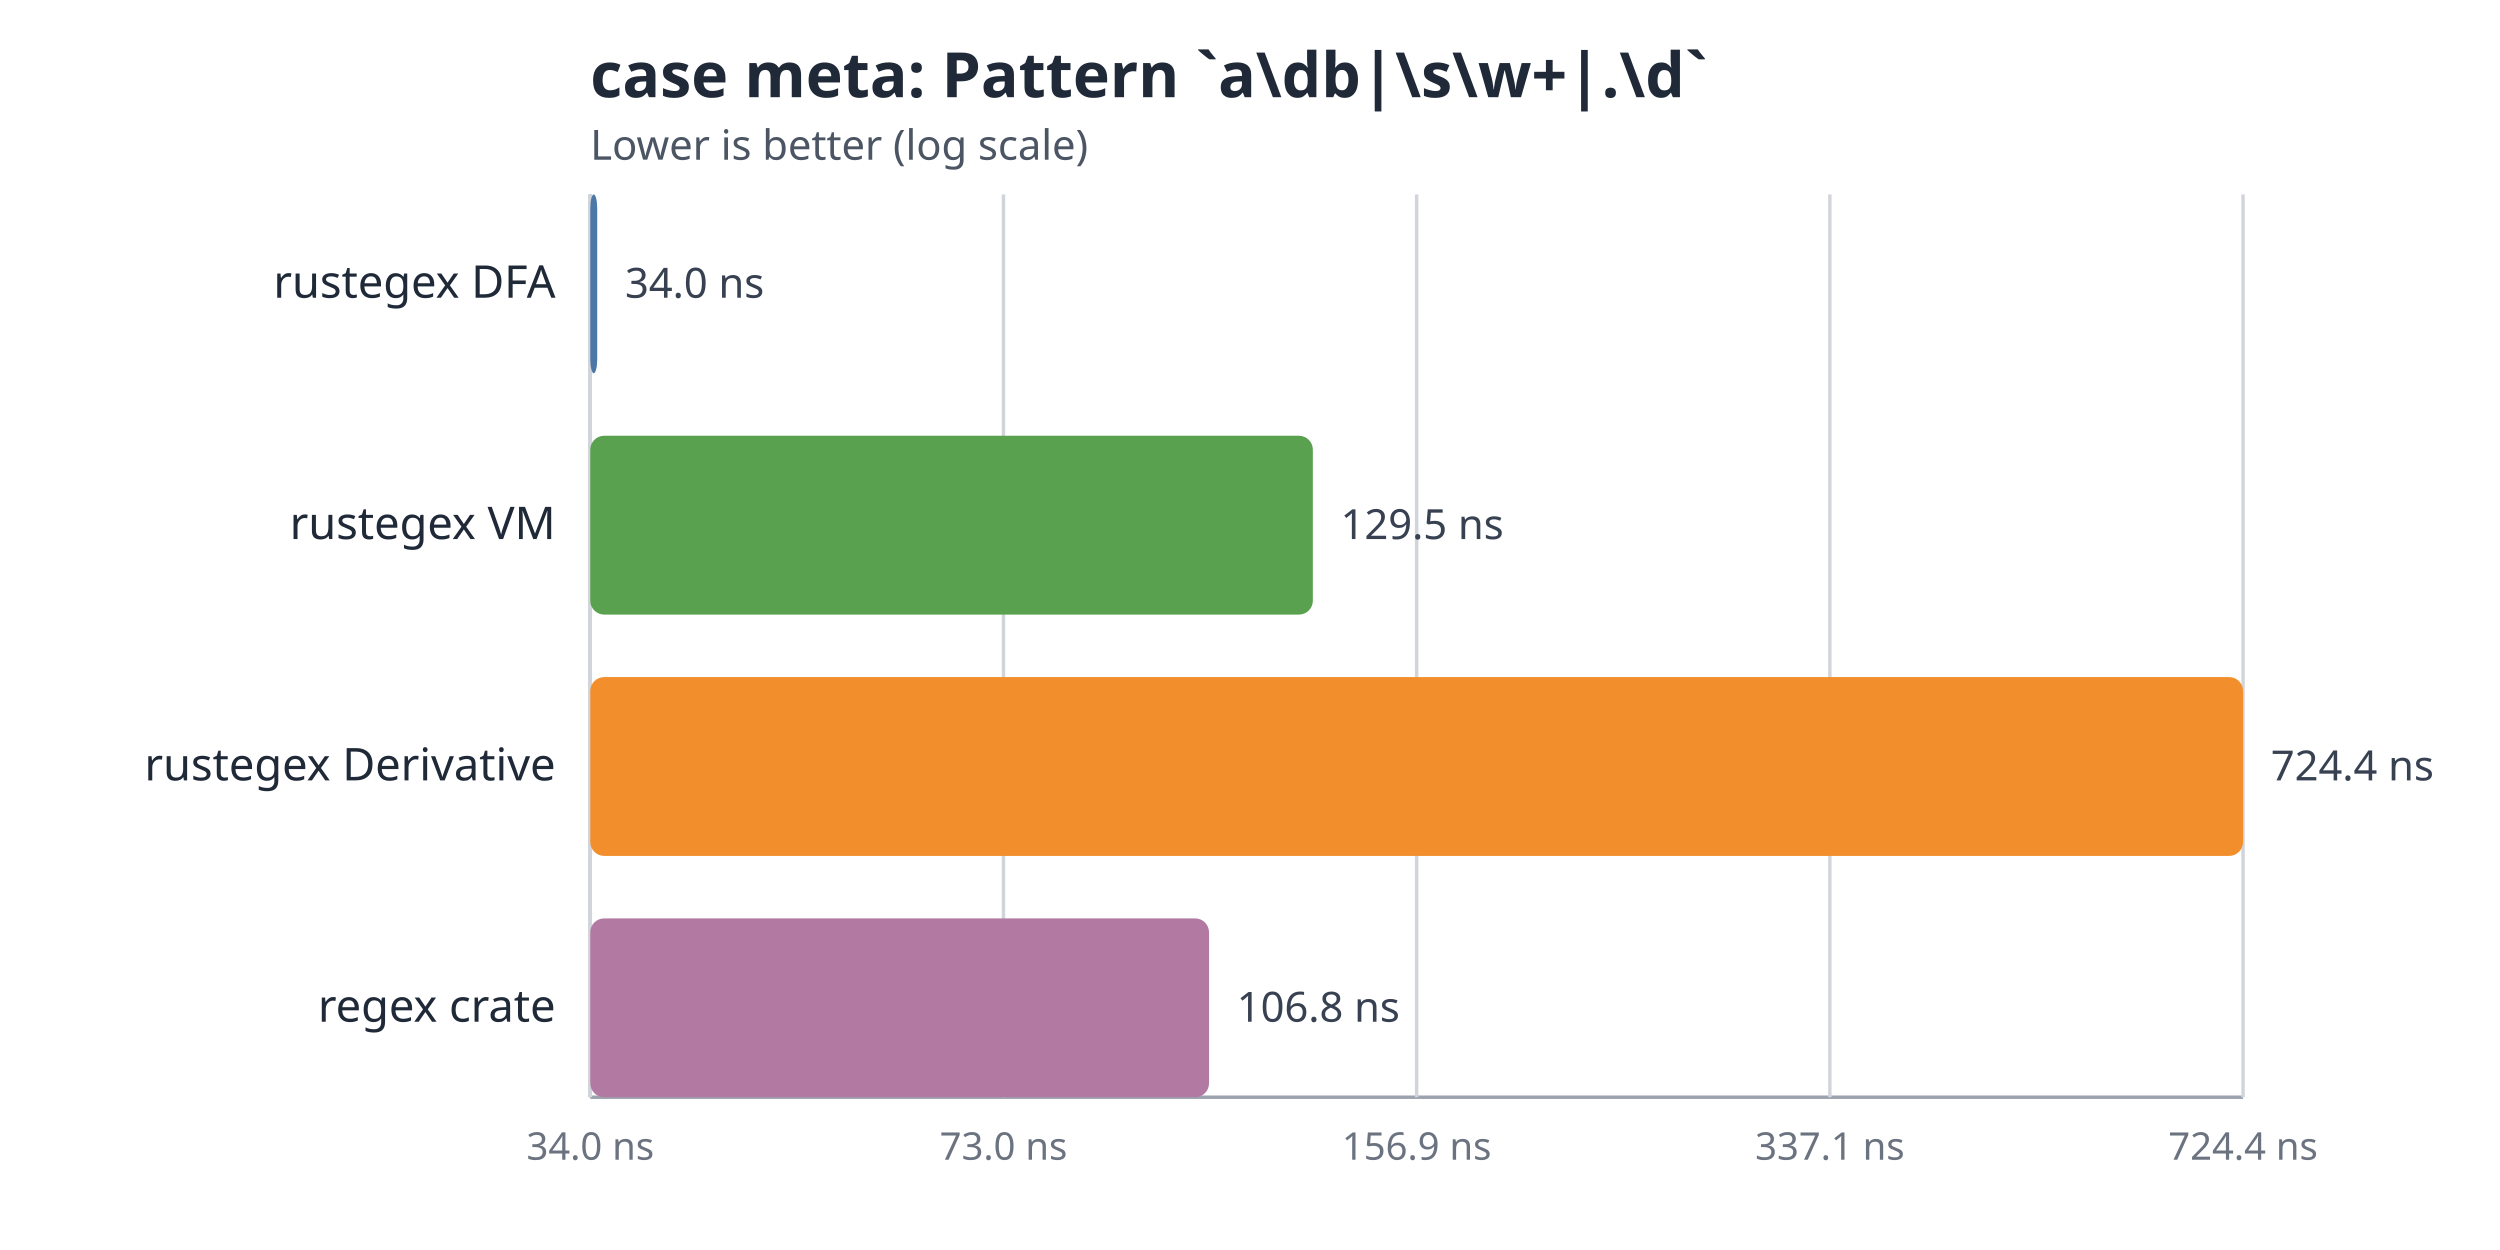
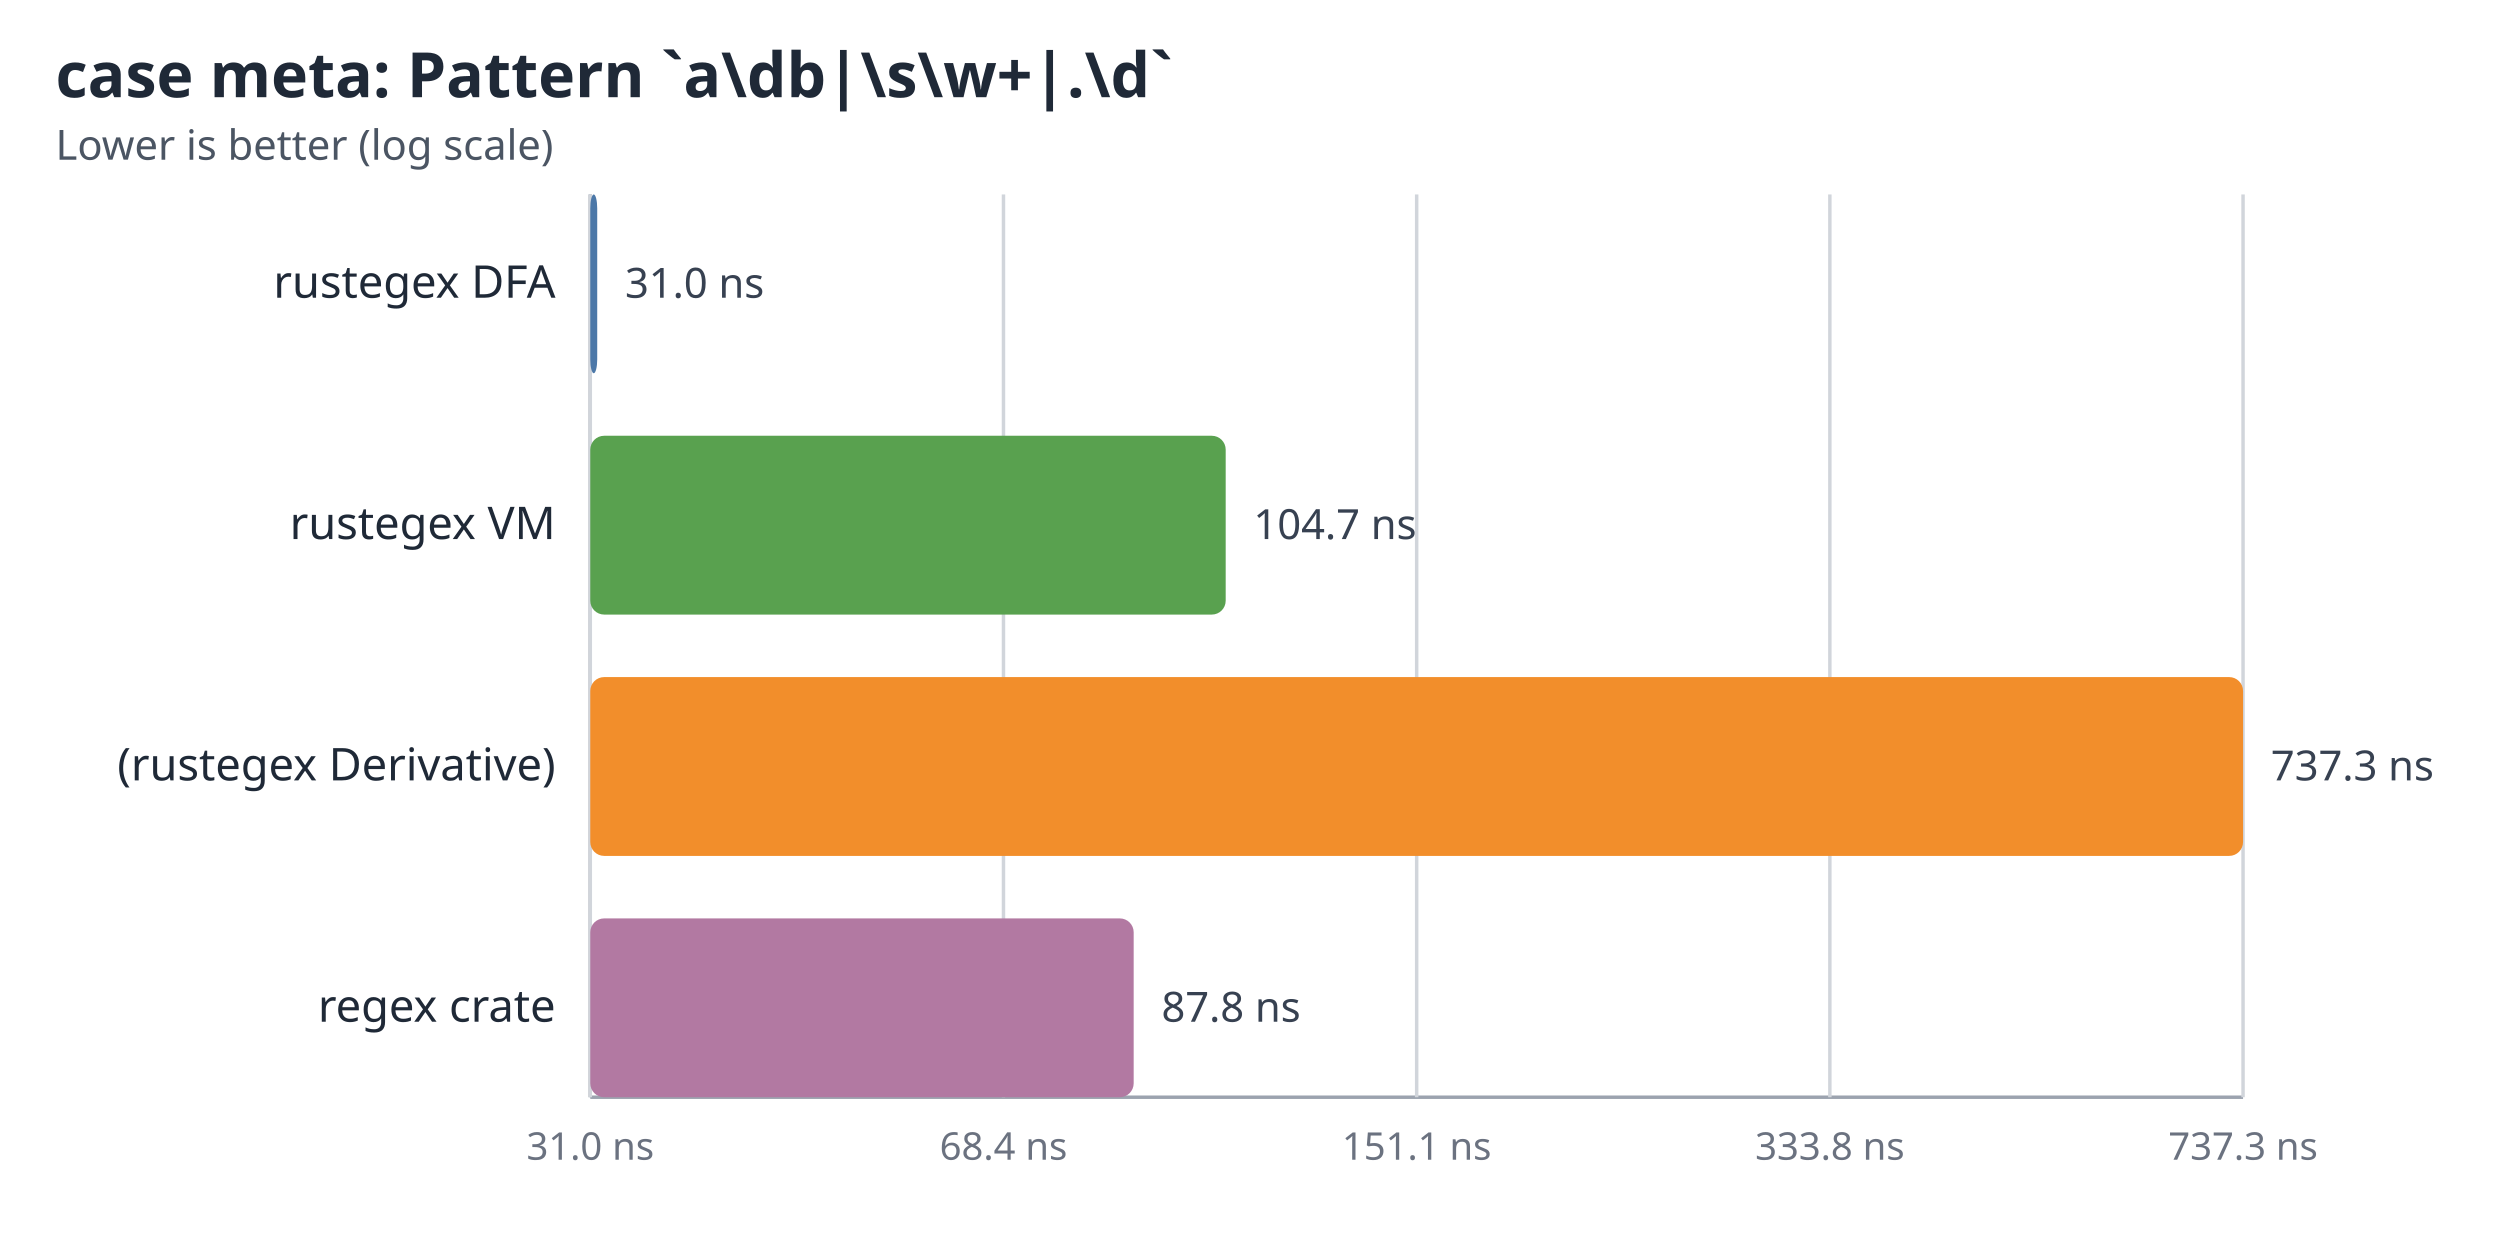
<svg xmlns="http://www.w3.org/2000/svg" width="720" height="360" viewBox="0 0 720 360">
  <rect width="100%" height="100%" fill="#ffffff" />
  <style>text { font-family: ui-sans-serif, system-ui, sans-serif; fill: #1f2937; }.title { font-size: 18px; font-weight: 700; }.subtitle { font-size: 12px; fill: #4b5563; }.label { font-size: 13px; }.value { font-size: 12px; fill: #374151; }.axis { stroke: #9ca3af; stroke-width: 1; }.tick { stroke: #d1d5db; stroke-width: 1; }.tick-label { font-size: 11px; fill: #6b7280; }</style>
-   <text class="title" x="170" y="28">case meta: Pattern `a\db|\s\w+|.\d`</text>
-   <text class="subtitle" x="170" y="46">Lower is better (log scale)</text>
+   <text class="title" x="16" y="28">case meta: Pattern `a\db|\s\w+|.\d`</text>
+   <text class="subtitle" x="16" y="46">Lower is better (log scale)</text>
  <line class="axis" x1="170" y1="316" x2="646" y2="316" />
  <line class="axis" x1="170" y1="56" x2="170" y2="316" />
  <line class="tick" x1="170.0" y1="56" x2="170.0" y2="316" />
-   <text class="tick-label" x="170.0" y="334" text-anchor="middle">34.0 ns</text>
+   <text class="tick-label" x="170.0" y="334" text-anchor="middle">31.0 ns</text>
  <line class="tick" x1="289.0" y1="56" x2="289.0" y2="316" />
-   <text class="tick-label" x="289.0" y="334" text-anchor="middle">73.0 ns</text>
+   <text class="tick-label" x="289.0" y="334" text-anchor="middle">68.4 ns</text>
  <line class="tick" x1="408.0" y1="56" x2="408.0" y2="316" />
-   <text class="tick-label" x="408.0" y="334" text-anchor="middle">156.9 ns</text>
+   <text class="tick-label" x="408.0" y="334" text-anchor="middle">151.1 ns</text>
  <line class="tick" x1="527.0" y1="56" x2="527.0" y2="316" />
-   <text class="tick-label" x="527.0" y="334" text-anchor="middle">337.1 ns</text>
+   <text class="tick-label" x="527.0" y="334" text-anchor="middle">333.8 ns</text>
  <line class="tick" x1="646.0" y1="56" x2="646.0" y2="316" />
-   <text class="tick-label" x="646.0" y="334" text-anchor="middle">724.4 ns</text>
+   <text class="tick-label" x="646.0" y="334" text-anchor="middle">737.3 ns</text>
  <rect x="170.0" y="56.0" width="2.0" height="51.5" fill="#4c78a8" rx="4" />
  <text class="label" x="160" y="85.75" text-anchor="end">rustegex DFA</text>
-   <text class="value" x="180.0" y="85.75">34.0 ns</text>
-   <rect x="170.0" y="125.5" width="208.1" height="51.5" fill="#59a14f" rx="4" />
+   <text class="value" x="180.0" y="85.75">31.0 ns</text>
+   <rect x="170.0" y="125.5" width="183.0" height="51.5" fill="#59a14f" rx="4" />
  <text class="label" x="160" y="155.25" text-anchor="end">rustegex VM</text>
-   <text class="value" x="386.1" y="155.25">129.5 ns</text>
+   <text class="value" x="361.0" y="155.25">104.7 ns</text>
  <rect x="170.0" y="195.0" width="476.0" height="51.5" fill="#f28e2b" rx="4" />
-   <text class="label" x="160" y="224.75" text-anchor="end">rustegex Derivative</text>
-   <text class="value" x="654.0" y="224.75">724.4 ns</text>
-   <rect x="170.0" y="264.5" width="178.2" height="51.5" fill="#b279a2" rx="4" />
+   <text class="label" x="160" y="224.75" text-anchor="end">(rustegex Derivative)</text>
+   <text class="value" x="654.0" y="224.75">737.3 ns</text>
+   <rect x="170.0" y="264.5" width="156.5" height="51.5" fill="#b279a2" rx="4" />
  <text class="label" x="160" y="294.25" text-anchor="end">regex crate</text>
-   <text class="value" x="356.2" y="294.25">106.8 ns</text>
+   <text class="value" x="334.5" y="294.25">87.8 ns</text>
</svg>
